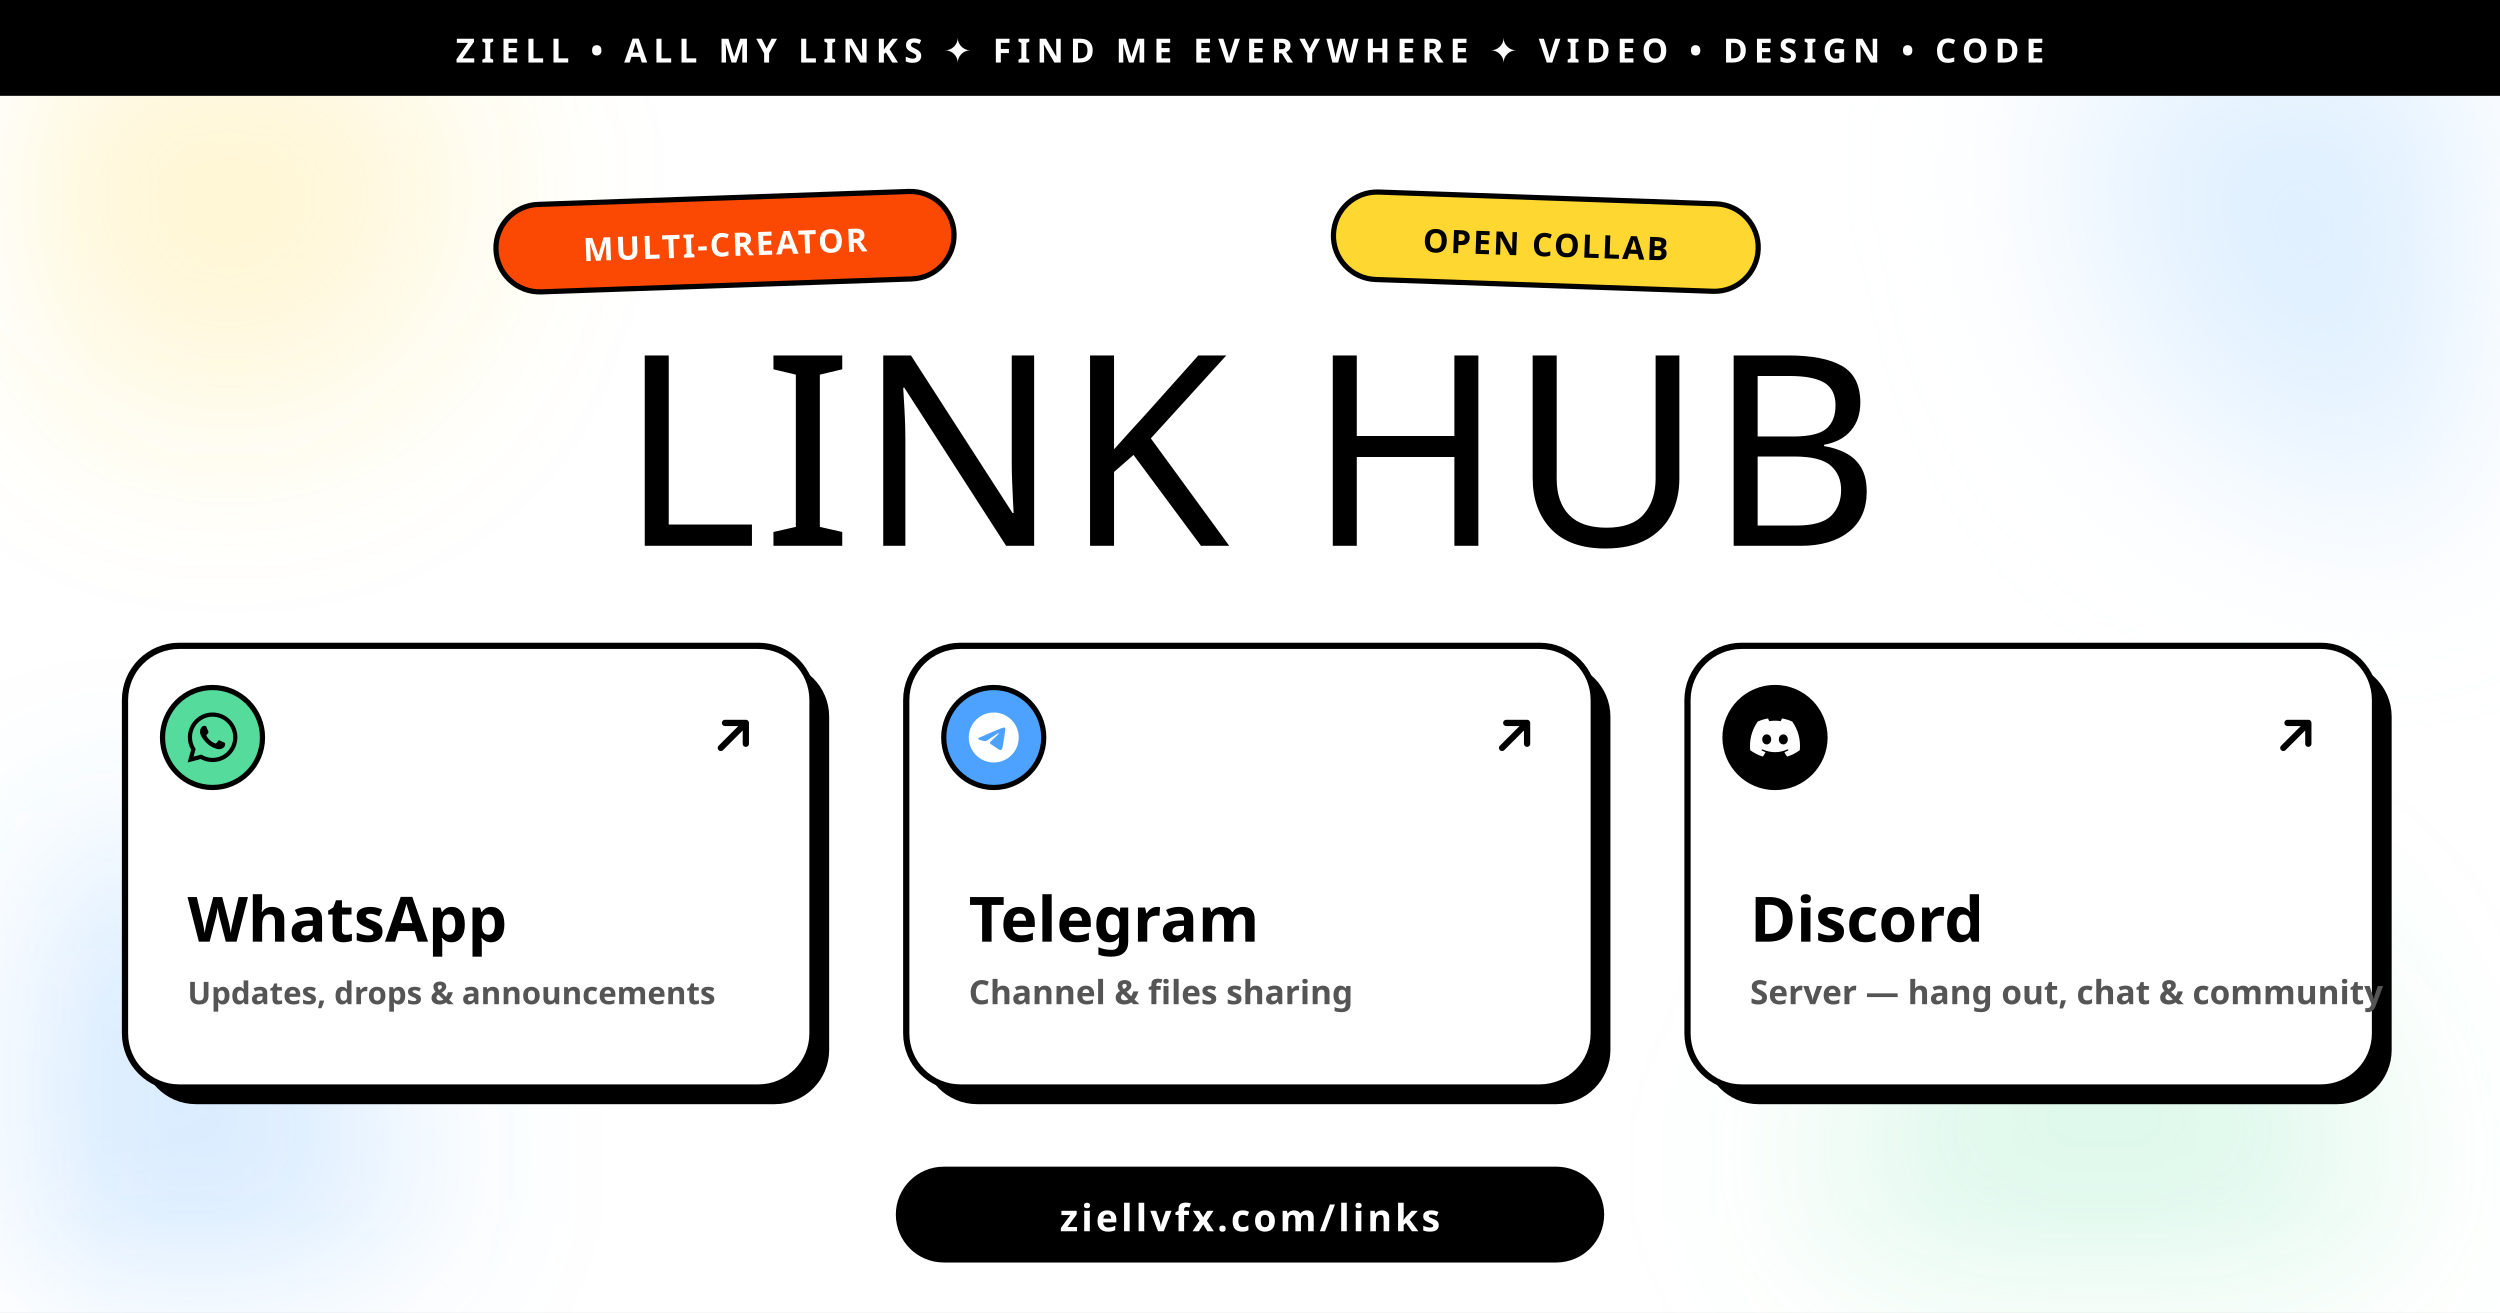
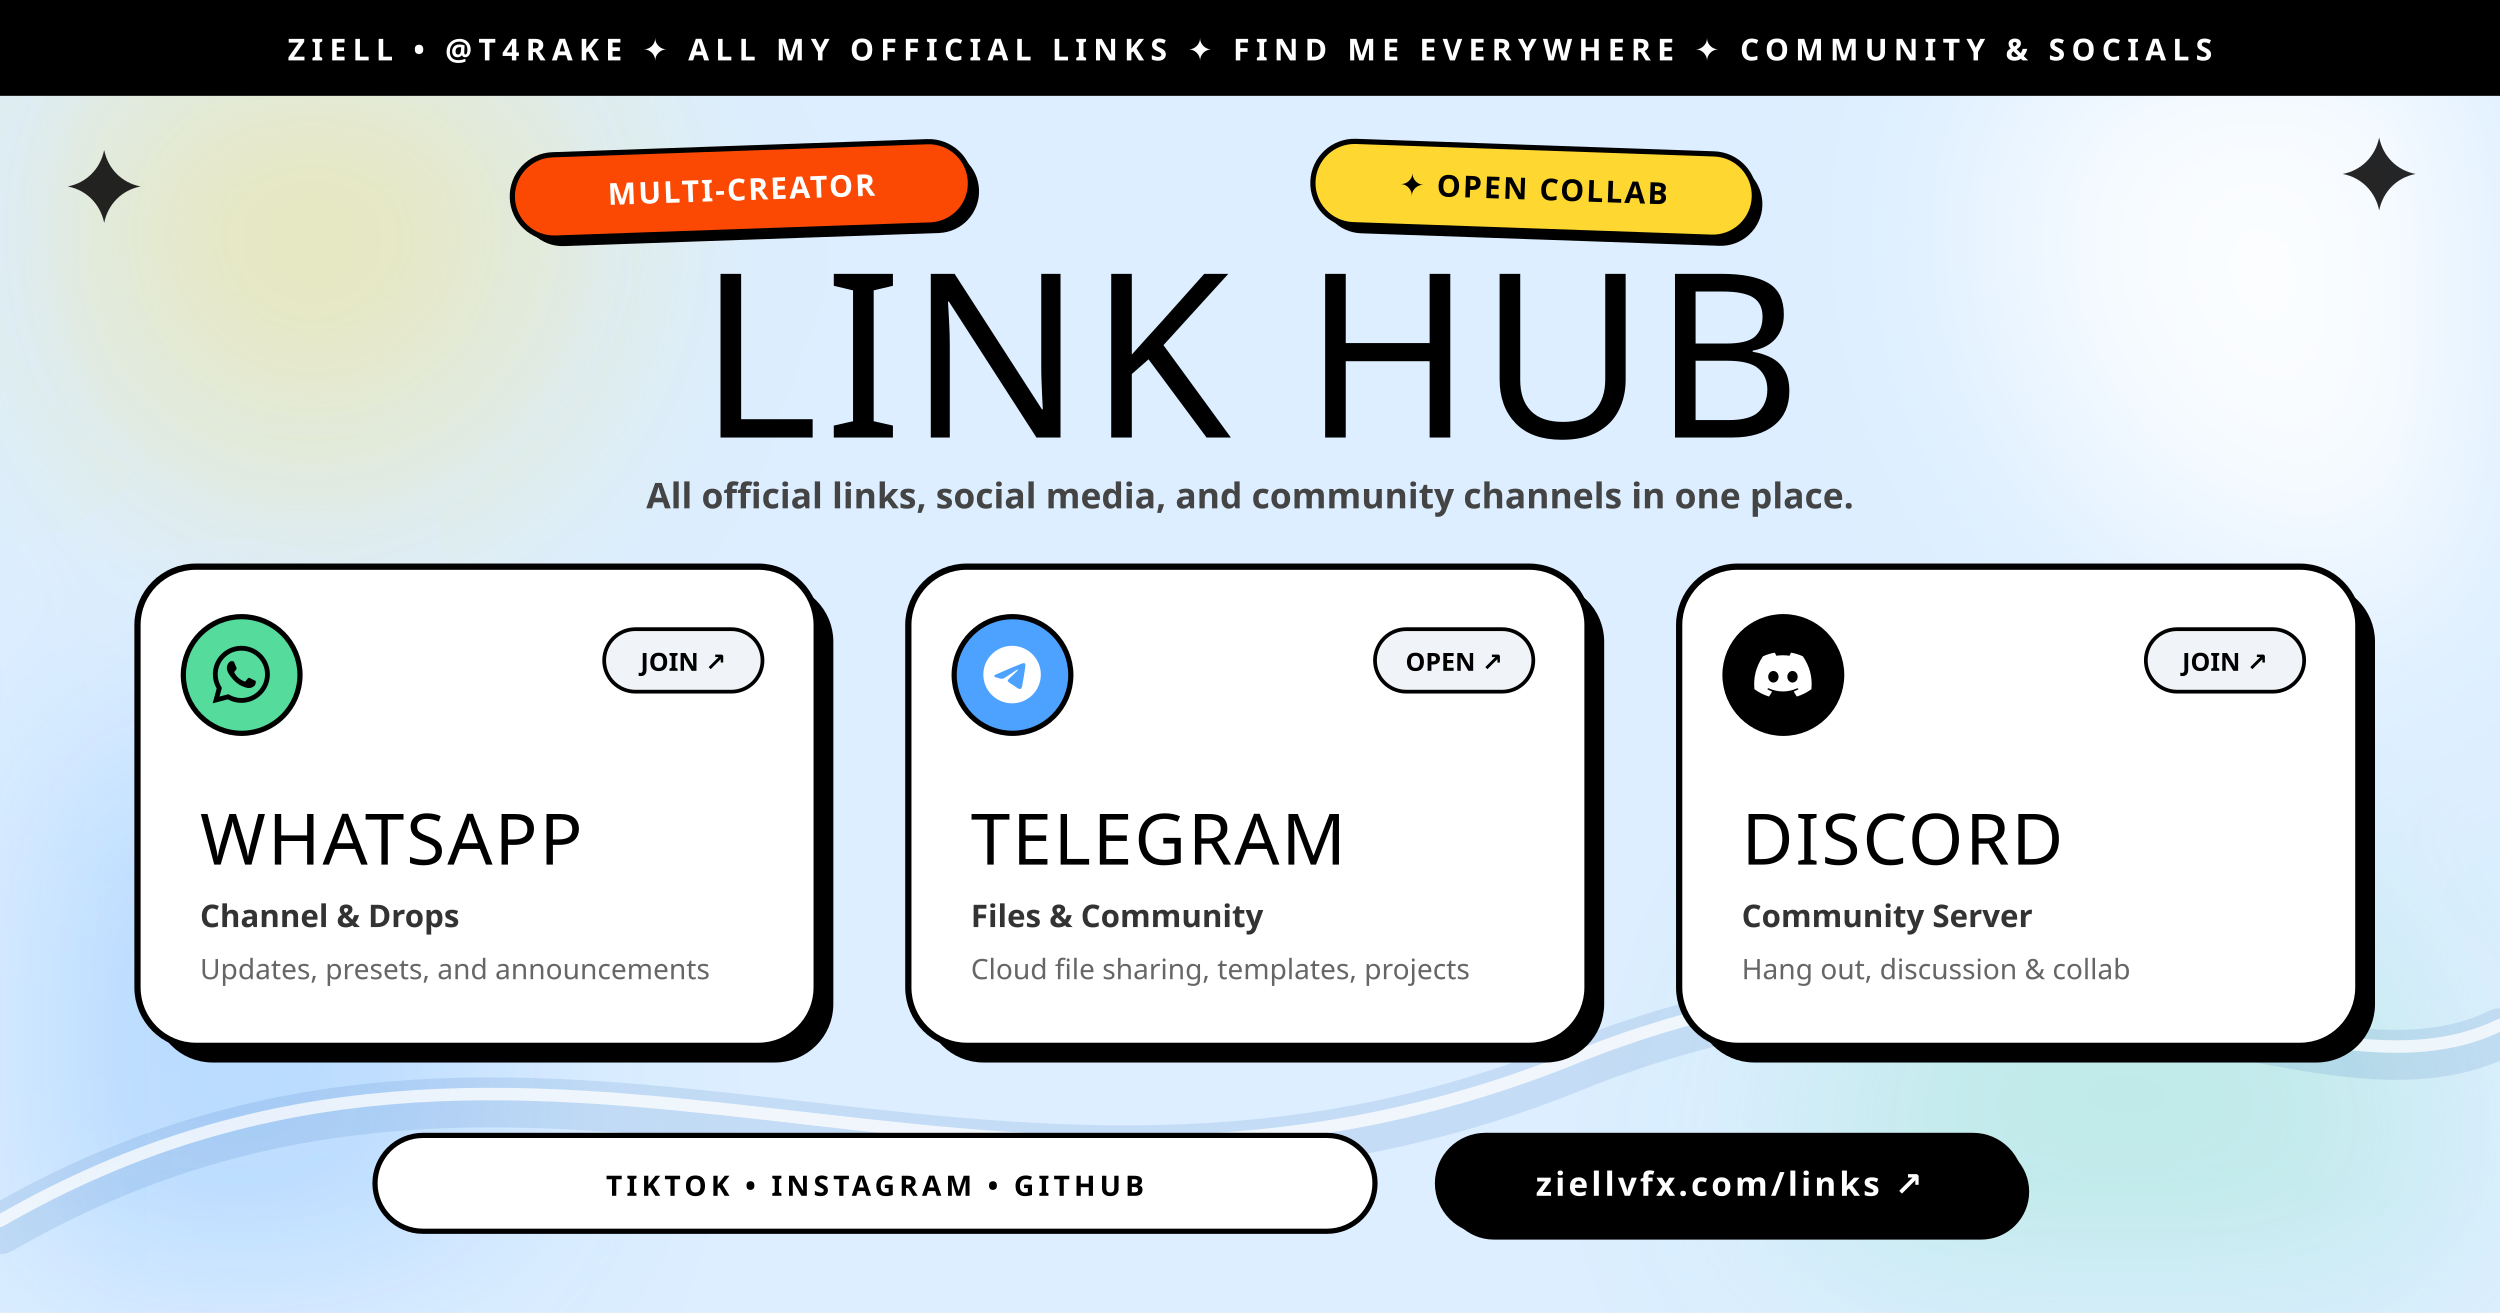
<svg xmlns="http://www.w3.org/2000/svg" width="1200" height="630" viewBox="0 0 1200 630">
  <defs>
    <filter id="soft" x="-80%" y="-80%" width="260%" height="260%">
-       <feGaussianBlur stdDeviation="48" />
+       <feGaussianBlur stdDeviation="55" />
    </filter>
  </defs>
-   <rect width="1200" height="630" fill="#ffffff" />
+   <rect width="1200" height="630" fill="#dceeff" />
  <g filter="url(#soft)">
-     <circle cx="40" cy="560" r="150" fill="#4da2ff" opacity="0.22" />
-     <circle cx="1160" cy="80" r="160" fill="#dceeff" opacity="0.9" />
-     <circle cx="1010" cy="560" r="130" fill="#55db9c" opacity="0.2" />
-     <circle cx="110" cy="90" r="110" fill="#ffd731" opacity="0.22" />
+     <circle cx="80" cy="520" r="160" fill="#4da2ff" opacity="0.25" />
+     <circle cx="1140" cy="110" r="180" fill="#ffffff" opacity="0.90" />
+     <circle cx="1020" cy="560" r="150" fill="#55db9c" opacity="0.22" />
+     <circle cx="150" cy="110" r="130" fill="#ffd731" opacity="0.30" />
  </g>
+   <path d="M0,590 C260,440 470,630 760,510 C980,424 1110,540 1200,496" stroke="#1555a6" stroke-width="24" fill="none" stroke-linecap="round" opacity="0.12" />
+   <path d="M0,586 C260,436 470,626 760,506 C980,420 1110,536 1200,492" stroke="#ffffff" stroke-width="6" fill="none" stroke-linecap="round" opacity="0.75" />
  <rect x="0" y="0" width="1200" height="46" fill="#000000" />
-   <text x="600" y="30" text-anchor="middle" font-family="Plus Jakarta Sans" font-weight="bold" font-size="16" letter-spacing="3" fill="#ffffff">ZIELL • ALL MY LINKS  ✦  FIND ME EVERYWHERE  ✦  VIDEO • DESIGN • CODE</text>
-   <g transform="rotate(-2 348 116)">
-     <rect x="238" y="95" width="220" height="42" rx="21" fill="#fb4903" stroke="#000000" stroke-width="2.5" />
-     <text x="348" y="123" text-anchor="middle" font-family="Plus Jakarta Sans" font-weight="bold" font-size="15.5" letter-spacing="1" fill="#ffffff">MULTI-CREATOR</text>
+   <text x="600" y="29" text-anchor="middle" font-family="Plus Jakarta Sans" font-weight="800" font-size="14.5" letter-spacing="3" fill="#ffffff">ZIELL • @T4RAKE  ✦  ALL MY OFFICIAL LINKS  ✦  FIND ME EVERYWHERE  ✦  COMMUNITY &amp; SOCIALS</text>
+   <g fill="#000000" opacity="0.85">
+     <path d="M50,72 C51.8,81 58.5,87.8 67.5,89.5 C58.5,91.2 51.8,98 50,107 C48.2,98 41.5,91.2 32.5,89.5 C41.5,87.8 48.2,81 50,72 Z" />
+     <path d="M1142,66 C1143.8,75 1150.5,81.8 1159.5,83.5 C1150.5,85.2 1143.8,92 1142,101 C1140.2,92 1133.5,85.2 1124.5,83.5 C1133.5,81.8 1140.2,75 1142,66 Z" />
  </g>
-   <g transform="rotate(2 742 116)">
-     <rect x="640" y="95" width="204" height="42" rx="21" fill="#ffd731" stroke="#000000" stroke-width="2.5" />
-     <text x="742" y="123" text-anchor="middle" font-family="Plus Jakarta Sans" font-weight="bold" font-size="15.5" letter-spacing="1" fill="#000000">OPEN COLLAB</text>
+   <g transform="rotate(-2 360 95)">
+     <rect x="250" y="75" width="220" height="40" rx="20" fill="#000000" />
+     <rect x="246" y="71" width="220" height="40" rx="20" fill="#fb4903" stroke="#000000" stroke-width="2.5" />
+     <text x="356" y="96" text-anchor="middle" font-family="Plus Jakarta Sans" font-weight="800" font-size="14.5" letter-spacing="1" fill="#ffffff">MULTI-CREATOR</text>
  </g>
-   <text x="600" y="262" text-anchor="middle" font-family="Anton" font-size="128" letter-spacing="2" fill="#000000">LINK HUB</text>
-   <rect x="68" y="318" width="330" height="212" rx="26" fill="#000000" />
-   <rect x="60" y="310" width="330" height="212" rx="26" fill="#ffffff" stroke="#000000" stroke-width="3" />
-   <circle cx="102" cy="354" r="24" fill="#55db9c" stroke="#000000" stroke-width="2.5" />
-   <g transform="translate(90,342) scale(1.0)" fill="#000000">
+   <g transform="rotate(2 740 95)">
+     <rect x="634" y="75" width="212" height="40" rx="20" fill="#000000" />
+     <rect x="630" y="71" width="212" height="40" rx="20" fill="#ffd731" stroke="#000000" stroke-width="2.5" />
+     <text x="736" y="96" text-anchor="middle" font-family="Plus Jakarta Sans" font-weight="800" font-size="14.5" letter-spacing="1" fill="#000000">✦ OPEN COLLAB</text>
+   </g>
+   <text x="600" y="210" text-anchor="middle" font-family="Anton" font-size="110" letter-spacing="3" fill="#000000">LINK HUB</text>
+   <text x="600" y="244" text-anchor="middle" font-family="Plus Jakarta Sans" font-weight="700" font-size="17" fill="#444444">All official links, social media, and community channels in one place.</text>
+   <rect x="74" y="280" width="326" height="230" rx="28" fill="#000000" />
+   <rect x="66" y="272" width="326" height="230" rx="28" fill="#ffffff" stroke="#000000" stroke-width="3" />
+   <circle cx="116" cy="324" r="28" fill="#55db9c" stroke="#000000" stroke-width="2.5" />
+   <g transform="translate(102,310) scale(1.15)" fill="#000000">
    <path d="M17.472 14.382c-.297-.149-1.758-.867-2.03-.967-.273-.099-.471-.148-.67.15-.197.297-.767.966-.94 1.164-.173.199-.347.223-.644.075-.297-.15-1.255-.463-2.39-1.475-.883-.788-1.48-1.761-1.653-2.059-.173-.297-.018-.458.13-.606.134-.133.298-.347.446-.52.149-.174.198-.298.298-.497.099-.198.05-.371-.025-.52-.075-.149-.669-1.612-.916-2.207-.242-.579-.487-.5-.669-.51-.173-.008-.371-.01-.57-.01-.198 0-.52.074-.792.372-.272.297-1.04 1.016-1.04 2.479 0 1.462 1.065 2.875 1.213 3.074.149.198 2.096 3.2 5.077 4.487.709.306 1.262.489 1.694.625.712.227 1.36.195 1.871.118.571-.085 1.758-.719 2.006-1.413.248-.694.248-1.289.173-1.413-.074-.124-.272-.198-.57-.347m-5.421 7.403h-.004a9.87 9.87 0 01-5.031-1.378l-.361-.214-3.741.982.998-3.648-.235-.374a9.86 9.86 0 01-1.51-5.26c.001-5.45 4.436-9.884 9.888-9.884 2.64 0 5.122 1.03 6.988 2.898a9.825 9.825 0 012.893 6.994c-.003 5.45-4.437 9.884-9.885 9.884m8.413-18.297A11.815 11.815 0 0012.05 0C5.495 0 .16 5.335.157 11.892c0 2.096.547 4.142 1.588 5.945L.057 24l6.305-1.654a11.882 11.882 0 005.683 1.448h.005c6.554 0 11.89-5.335 11.893-11.893a11.821 11.821 0 00-3.48-8.413z" />
  </g>
-   <path d="M346,359 L358,347 M348,347 L358,347 L358,357" stroke="#000000" stroke-width="3" fill="none" stroke-linecap="round" stroke-linejoin="round" />
-   <text x="90" y="452" font-family="Syne" font-weight="800" font-size="30" fill="#000000">WhatsApp</text>
-   <text x="90" y="482" font-family="Plus Jakarta Sans" font-weight="600" font-size="15" fill="#555555">Updates, drops &amp; announcements</text>
-   <rect x="90" y="498" width="108" height="10" rx="5" fill="#4da2ff" opacity="0" />
-   <rect x="443" y="318" width="330" height="212" rx="26" fill="#000000" />
-   <rect x="435" y="310" width="330" height="212" rx="26" fill="#ffffff" stroke="#000000" stroke-width="3" />
-   <circle cx="477" cy="354" r="24" fill="#4da2ff" stroke="#000000" stroke-width="2.5" />
-   <g transform="translate(465,342)" fill="#ffffff">
-     <path d="M11.944 0A12 12 0 0 0 0 12a12 12 0 0 0 12 12 12 12 0 0 0 12-12A12 12 0 0 0 12 0a12 12 0 0 0-.056 0zm4.962 7.224c.1-.002.321.023.465.14a.506.506 0 0 1 .171.325c.016.093.036.306.02.472-.18 1.898-.962 6.502-1.36 8.627-.168.9-.499 1.201-.82 1.23-.696.065-1.225-.46-1.9-.902-1.056-.693-1.653-1.124-2.678-1.8-1.185-.78-.417-1.21.258-1.91.177-.184 3.247-2.977 3.307-3.23.007-.032.014-.15-.056-.212s-.174-.041-.249-.024c-.106.024-1.793 1.14-5.061 3.345-.48.33-.913.49-1.302.48-.428-.008-1.252-.241-1.865-.44-.752-.245-1.349-.374-1.297-.789.027-.216.325-.437.893-.663 3.498-1.524 5.83-2.529 6.998-3.014 3.332-1.386 4.025-1.627 4.476-1.635z" />
+   <rect x="290" y="302" width="76" height="30" rx="15" fill="#f0f4f8" stroke="#000000" stroke-width="1.8" />
+   <text x="328" y="322" text-anchor="middle" font-family="Plus Jakarta Sans" font-weight="800" font-size="12" fill="#000000">JOIN ↗</text>
+   <text x="96" y="415" font-family="Anton" font-size="34" letter-spacing="1" fill="#000000">WHATSAPP</text>
+   <text x="96" y="445" font-family="Plus Jakarta Sans" font-weight="700" font-size="15" fill="#333333">Channel &amp; Drops</text>
+   <text x="96" y="470" font-family="Plus Jakarta Sans" font-weight="500" font-size="13.5" fill="#666666">Updates, presets, and announcements</text>
+   <rect x="444" y="280" width="326" height="230" rx="28" fill="#000000" />
+   <rect x="436" y="272" width="326" height="230" rx="28" fill="#ffffff" stroke="#000000" stroke-width="3" />
+   <circle cx="486" cy="324" r="28" fill="#4da2ff" stroke="#000000" stroke-width="2.5" />
+   <g transform="translate(472,310) scale(1.15)" fill="#ffffff">
+     <path d="M11.944 0A12 12 0 0 0 0 12a12 12 0 0 0 12 12 12 12 0 0 0 12-12A12 12 0 0 0 12 0a12 12 0 0 0-.056 0zm4.962 7.224c.1-.002.321.023.465.14a.506.506 0 0 1 .171.325c.016.093.036.306.02.472-.18 1.898-.962 6.502-1.36 8.627-.168.9-.499 1.201-.82 1.23-.696.065-1.225-.46-1.9-.902-1.056-.693-1.653-1.124-2.678-1.8-1.185-.78-.417-1.21.258-1.91.177-.184 3.247-2.977 3.307-3.23.007-.032.014-.15-.056-.212s-.174-.041-.249-.024c-.106.024-1.793 1.14-5.061 3.345-.48.33-.913.49-1.302.48-.428-.008-1.252-.241-1.865-.44-.752-.245-1.349-.374-1.297-.789.027-.216.325-.437.893-.663 3.498-1.524 5.83-2.529 6.998-3.014 3.332-1.386 4.025-1.627 4.541-1.638z" />
  </g>
-   <path d="M721,359 L733,347 M723,347 L733,347 L733,357" stroke="#000000" stroke-width="3" fill="none" stroke-linecap="round" stroke-linejoin="round" />
-   <text x="465" y="452" font-family="Syne" font-weight="800" font-size="30" fill="#000000">Telegram</text>
-   <text x="465" y="482" font-family="Plus Jakarta Sans" font-weight="600" font-size="16" fill="#555555">Channel &amp; files sharing</text>
-   <rect x="818" y="318" width="330" height="212" rx="26" fill="#000000" />
-   <rect x="810" y="310" width="330" height="212" rx="26" fill="#ffffff" stroke="#000000" stroke-width="3" />
-   <circle cx="852" cy="354" r="24" fill="#000000" stroke="#000000" stroke-width="2.5" />
-   <g transform="translate(840,342)" fill="#ffffff">
-     <path d="M20.317 4.37a19.791 19.791 0 0 0-4.885-1.515.074.074 0 0 0-.079.037c-.21.375-.444.864-.608 1.25a18.27 18.27 0 0 0-5.487 0 12.64 12.64 0 0 0-.617-1.25.077.077 0 0 0-.079-.037A19.736 19.736 0 0 0 3.677 4.37a.07.07 0 0 0-.032.027C.533 9.046-.32 13.58.099 18.057a.082.082 0 0 0 .031.057 19.9 19.9 0 0 0 5.993 3.03.078.078 0 0 0 .084-.028c.462-.63.874-1.295 1.226-1.994.021-.041.001-.09-.041-.106a13.107 13.107 0 0 1-1.872-.892.077.077 0 0 1-.008-.128 10.2 10.2 0 0 0 .372-.292.074.074 0 0 1 .077-.01c3.928 1.793 8.18 1.793 12.061 0a.074.074 0 0 1 .078.01c.12.098.246.198.373.292a.077.077 0 0 1-.006.127 12.299 12.299 0 0 1-1.873.894.077.077 0 0 0-.041.107c.36.698.772 1.362 1.225 1.993a.076.076 0 0 0 .084.028 19.839 19.839 0 0 0 6.002-3.03.077.077 0 0 0 .032-.054c.5-5.177-.838-9.674-3.549-13.66a.061.061 0 0 0-.031-.028zM8.02 15.33c-1.183 0-2.157-1.085-2.157-2.419 0-1.333.956-2.419 2.157-2.419 1.21 0 2.176 1.096 2.157 2.42 0 1.333-.956 2.418-2.157 2.418zm7.975 0c-1.183 0-2.157-1.085-2.157-2.419 0-1.333.955-2.419 2.157-2.419 1.21 0 2.176 1.096 2.157 2.42 0 1.333-.946 2.418-2.157 2.418z" />
+   <rect x="660" y="302" width="76" height="30" rx="15" fill="#f0f4f8" stroke="#000000" stroke-width="1.8" />
+   <text x="698" y="322" text-anchor="middle" font-family="Plus Jakarta Sans" font-weight="800" font-size="12" fill="#000000">OPEN ↗</text>
+   <text x="466" y="415" font-family="Anton" font-size="34" letter-spacing="1" fill="#000000">TELEGRAM</text>
+   <text x="466" y="445" font-family="Plus Jakarta Sans" font-weight="700" font-size="15" fill="#333333">Files &amp; Community</text>
+   <text x="466" y="470" font-family="Plus Jakarta Sans" font-weight="500" font-size="13.5" fill="#666666">Cloud file sharing, templates, projects</text>
+   <rect x="814" y="280" width="326" height="230" rx="28" fill="#000000" />
+   <rect x="806" y="272" width="326" height="230" rx="28" fill="#ffffff" stroke="#000000" stroke-width="3" />
+   <circle cx="856" cy="324" r="28" fill="#000000" stroke="#000000" stroke-width="2.5" />
+   <g transform="translate(842,310) scale(1.15)" fill="#ffffff">
+     <path d="M20.317 4.37a19.791 19.791 0 0 0-4.885-1.515.074.074 0 0 0-.079.037c-.21.375-.444.864-.608 1.25a18.27 18.27 0 0 0-5.487 0 12.64 12.64 0 0 0-.617-1.25.077.077 0 0 0-.079-.037A19.736 19.736 0 0 0 3.677 4.37a.07.07 0 0 0-.032.027C.533 9.046-.32 13.58.099 18.057a.082.082 0 0 0 .031.057 19.9 19.9 0 0 0 5.993 3.03.078.078 0 0 0 .084-.028c.462-.63.874-1.295 1.226-1.994.021-.041.001-.09-.041-.106a13.107 13.107 0 0 1-1.872-.892.077.077 0 0 1-.008-.128 10.2 10.2 0 0 0 .372-.292.074.074 0 0 1 .077-.01c3.929 1.793 8.18 1.793 12.061 0a.074.074 0 0 1 .078.01c.12.098.246.198.373.292a.077.077 0 0 1-.006.127 12.299 12.299 0 0 1-1.873.894.077.077 0 0 0-.041.107c.36.698.772 1.362 1.225 1.993a.076.076 0 0 0 .084.028 19.839 19.839 0 0 0 6.002-3.03.077.077 0 0 0 .032-.054c.5-5.177-.838-9.674-3.549-13.66a.061.061 0 0 0-.031-.028zM8.02 15.33c-1.183 0-2.157-1.085-2.157-2.419 0-1.333.956-2.419 2.157-2.419 1.21 0 2.176 1.096 2.157 2.42 0 1.333-.956 2.418-2.157 2.418zm7.975 0c-1.183 0-2.157-1.085-2.157-2.419 0-1.333.955-2.419 2.157-2.419 1.21 0 2.176 1.096 2.157 2.42 0 1.333-.946 2.418-2.157 2.418z" />
  </g>
-   <path d="M1096,359 L1108,347 M1098,347 L1108,347 L1108,357" stroke="#000000" stroke-width="3" fill="none" stroke-linecap="round" stroke-linejoin="round" />
-   <text x="840" y="452" font-family="Syne" font-weight="800" font-size="30" fill="#000000">Discord</text>
-   <text x="840" y="482" font-family="Plus Jakarta Sans" font-weight="600" font-size="16" fill="#555555">Server — hang out, chat &amp; community</text>
-   <rect x="430" y="560" width="340" height="46" rx="23" fill="#000000" />
-   <text x="600" y="591" text-anchor="middle" font-family="Plus Jakarta Sans" font-weight="bold" font-size="18" letter-spacing="1.5" fill="#ffffff">ziellvfx.com/links</text>
+   <rect x="1030" y="302" width="76" height="30" rx="15" fill="#f0f4f8" stroke="#000000" stroke-width="1.8" />
+   <text x="1068" y="322" text-anchor="middle" font-family="Plus Jakarta Sans" font-weight="800" font-size="12" fill="#000000">JOIN ↗</text>
+   <text x="836" y="415" font-family="Anton" font-size="34" letter-spacing="1" fill="#000000">DISCORD</text>
+   <text x="836" y="445" font-family="Plus Jakarta Sans" font-weight="700" font-size="15" fill="#333333">Community Server</text>
+   <text x="836" y="470" font-family="Plus Jakarta Sans" font-weight="500" font-size="13.5" fill="#666666">Hang out, discussion &amp; collab</text>
+   <g transform="translate(180, 545)">
+     <rect x="0" y="0" width="480" height="46" rx="23" fill="#ffffff" stroke="#000000" stroke-width="2.5" />
+     <text x="240" y="29" text-anchor="middle" font-family="Plus Jakarta Sans" font-weight="800" font-size="13.5" letter-spacing="2" fill="#000000">TIKTOK • INSTAGRAM • GITHUB</text>
+   </g>
+   <g transform="translate(690, 545)">
+     <rect x="4" y="4" width="280" height="46" rx="23" fill="#000000" />
+     <rect x="0" y="0" width="280" height="46" rx="23" fill="#000000" stroke="#000000" stroke-width="2.5" />
+     <text x="140" y="29" text-anchor="middle" font-family="Plus Jakarta Sans" font-weight="800" font-size="16" letter-spacing="1.5" fill="#ffffff">ziellvfx.com/links ↗</text>
+   </g>
</svg>
